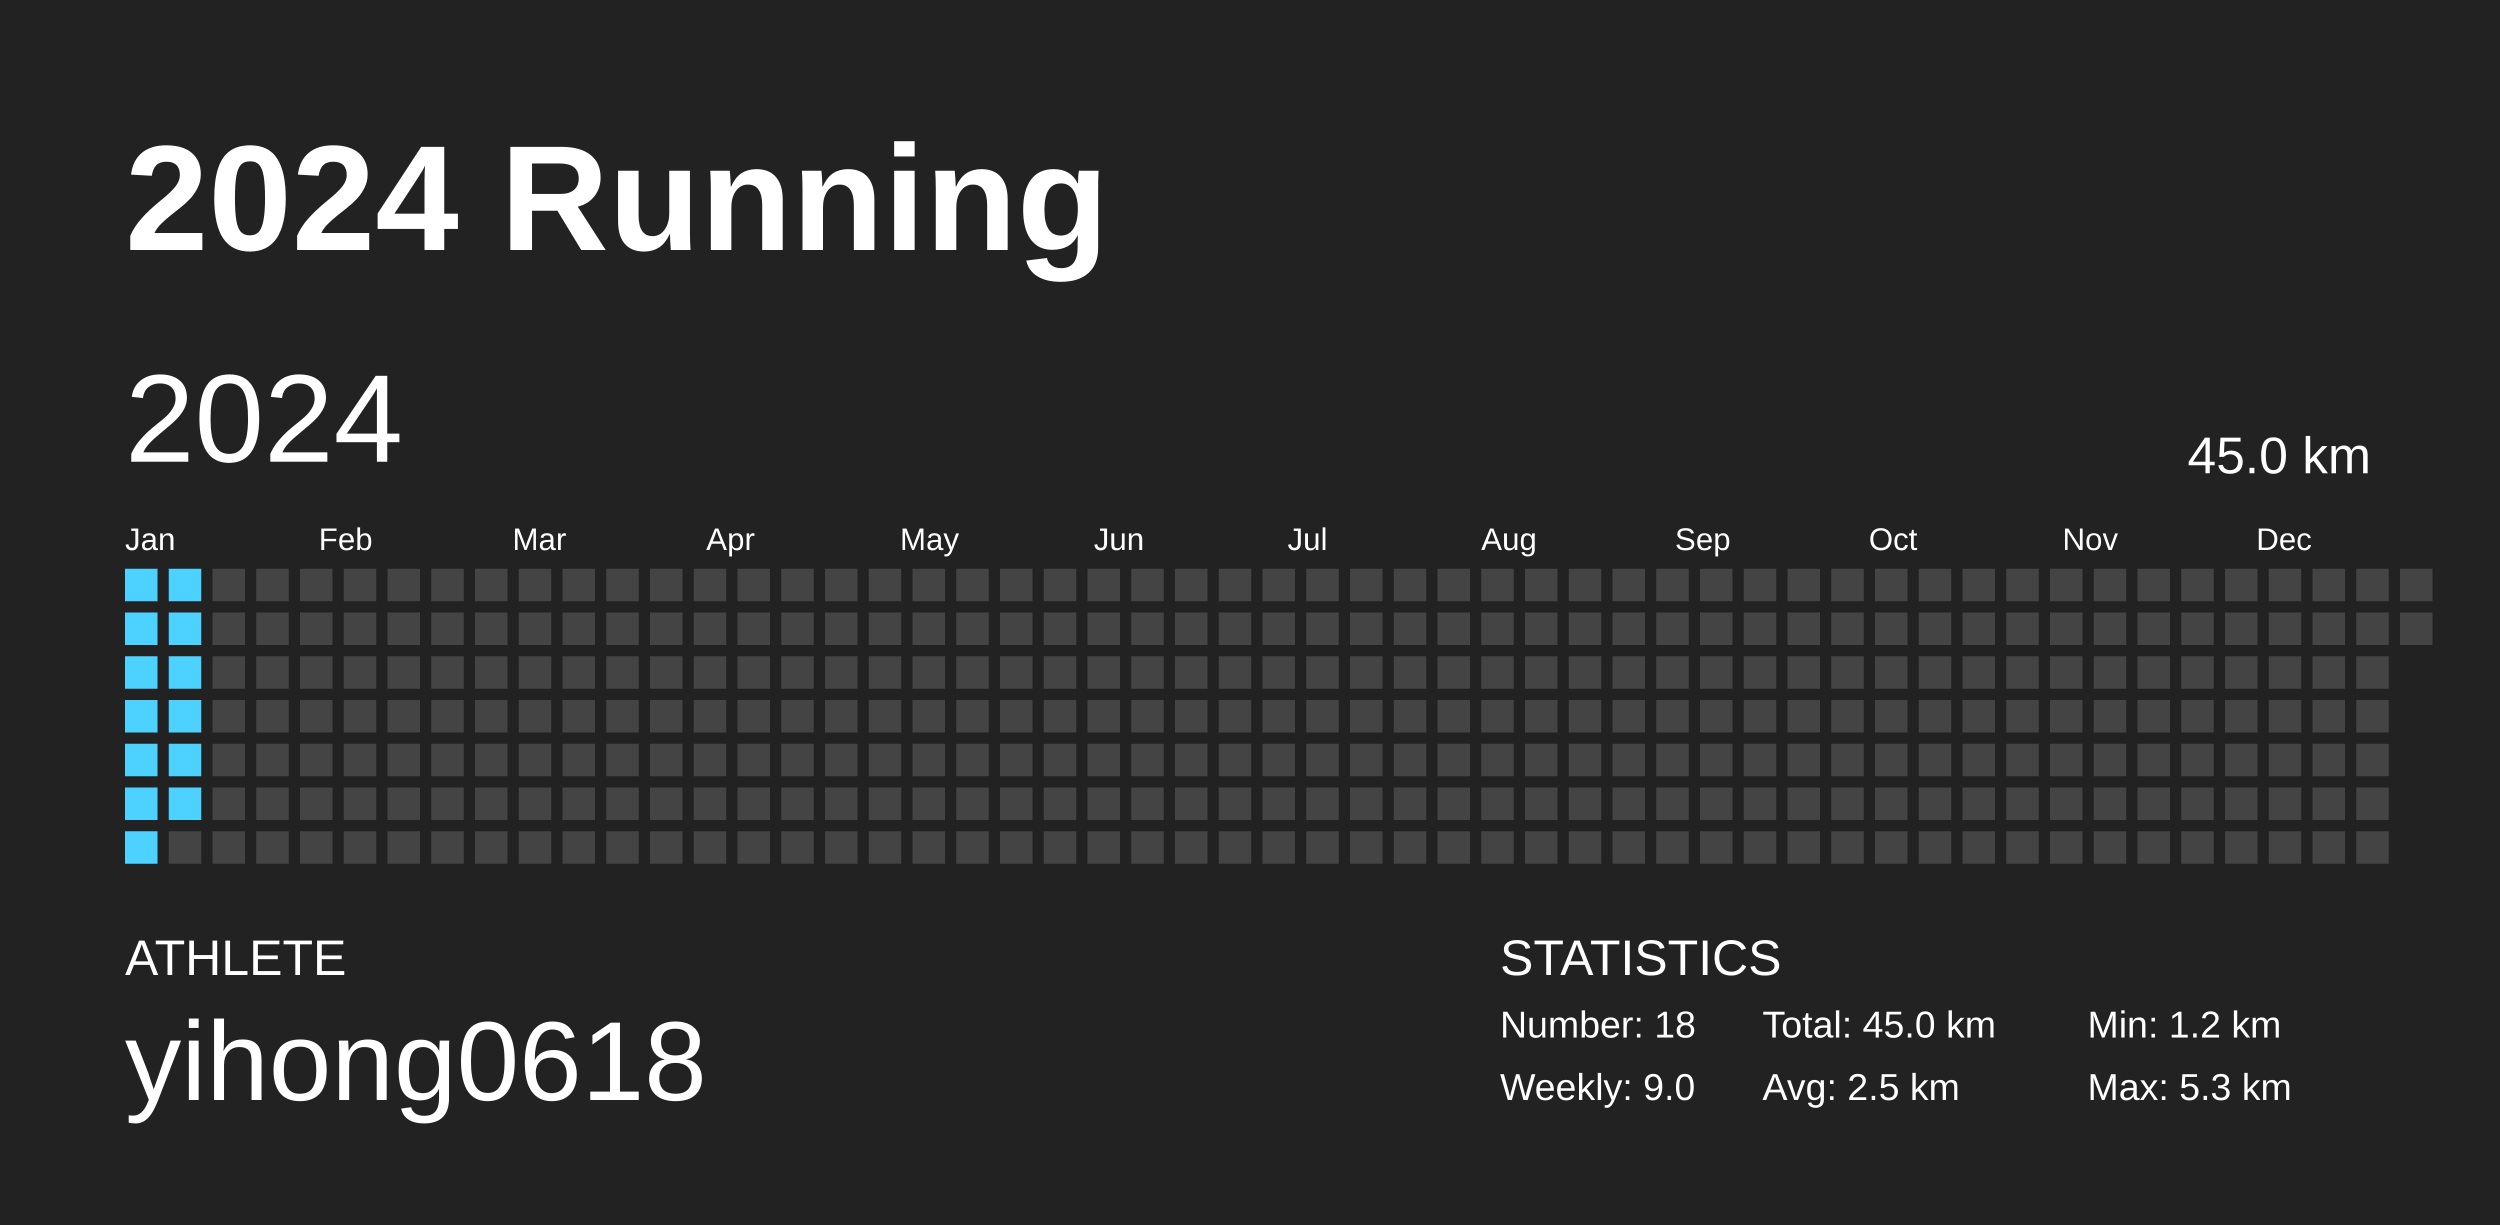
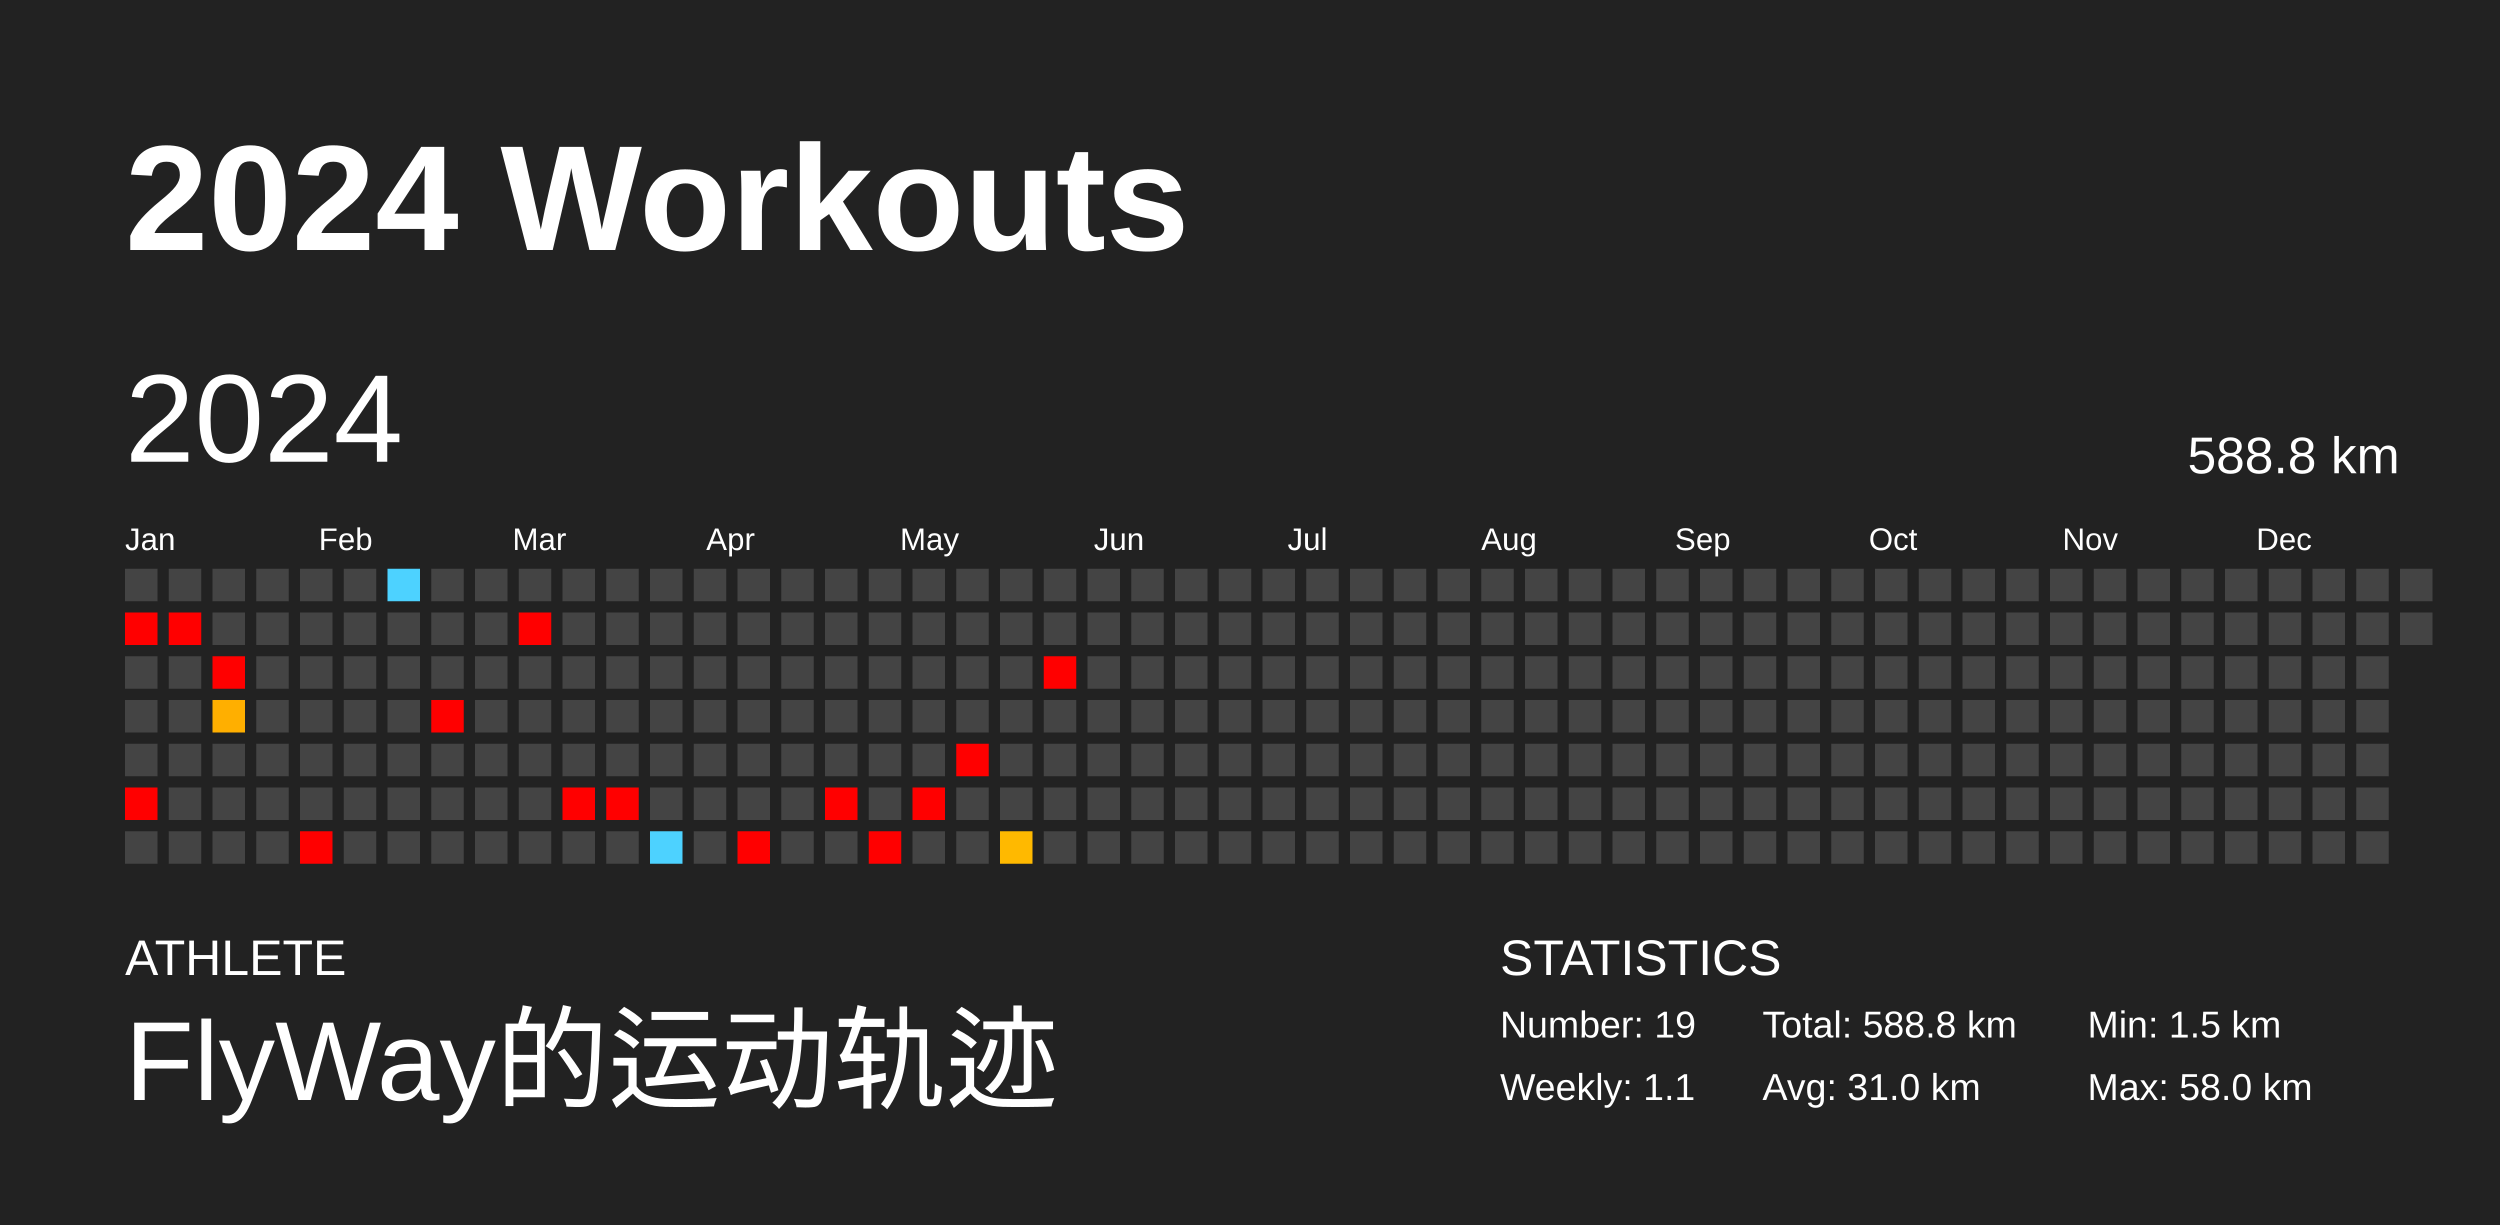
<svg xmlns="http://www.w3.org/2000/svg" baseProfile="full" height="98mm" version="1.1" viewBox="0,0,200,98" width="200mm">
  <defs />
  <rect fill="#222222" height="98" width="200" x="0" y="0" />
-   <text fill="#FFFFFF" style="font-size:12px; font-family:Arial; font-weight:bold;" x="10" y="20">2024 Running</text>
+   <text fill="#FFFFFF" style="font-size:12px; font-family:Arial; font-weight:bold;" x="10" y="20">2024 Workouts</text>
  <text fill="#FFFFFF" style="font-size:4px; font-family:Arial" x="10" y="78">ATHLETE</text>
-   <text fill="#FFFFFF" style="font-size:9px; font-family:Arial" x="10" y="88">yihong0618</text>
+   <text fill="#FFFFFF" style="font-size:9px; font-family:Arial" x="10" y="88">FlyWay的运动轨迹</text>
  <text fill="#FFFFFF" style="font-size:4px; font-family:Arial" x="120" y="78">STATISTICS</text>
-   <text fill="#FFFFFF" style="font-size:3px; font-family:Arial" x="120" y="83">Number: 18</text>
-   <text fill="#FFFFFF" style="font-size:3px; font-family:Arial" x="120" y="88">Weekly: 9.0</text>
-   <text fill="#FFFFFF" style="font-size:3px; font-family:Arial" x="141" y="83">Total: 45.0 km</text>
-   <text fill="#FFFFFF" style="font-size:3px; font-family:Arial" x="141" y="88">Avg: 2.5 km</text>
-   <text fill="#FFFFFF" style="font-size:3px; font-family:Arial" x="167" y="83">Min: 1.2 km</text>
-   <text fill="#FFFFFF" style="font-size:3px; font-family:Arial" x="167" y="88">Max: 5.3 km</text>
+   <text fill="#FFFFFF" style="font-size:3px; font-family:Arial" x="120" y="83">Number: 19</text>
+   <text fill="#FFFFFF" style="font-size:3px; font-family:Arial" x="120" y="88">Weekly: 1.1</text>
+   <text fill="#FFFFFF" style="font-size:3px; font-family:Arial" x="141" y="83">Total: 588.8 km</text>
+   <text fill="#FFFFFF" style="font-size:3px; font-family:Arial" x="141" y="88">Avg: 31.0 km</text>
+   <text fill="#FFFFFF" style="font-size:3px; font-family:Arial" x="167" y="83">Min: 1.5 km</text>
+   <text fill="#FFFFFF" style="font-size:3px; font-family:Arial" x="167" y="88">Max: 58.0 km</text>
  <text dominant-baseline="hanging" fill="#FFFFFF" style="font-size:10.0px; font-family:Arial;" x="10" y="30">2024</text>
-   <text dominant-baseline="hanging" fill="#FFFFFF" style="font-size:4.125px; font-family:Arial;" x="175" y="35">45.0 km</text>
+   <text dominant-baseline="hanging" fill="#FFFFFF" style="font-size:4.125px; font-family:Arial;" x="175" y="35">588.8 km</text>
  <text fill="#FFFFFF" style="font-size:2.5px; font-family:Arial" x="10.0" y="44">Jan</text>
  <text fill="#FFFFFF" style="font-size:2.5px; font-family:Arial" x="25.5" y="44">Feb</text>
  <text fill="#FFFFFF" style="font-size:2.5px; font-family:Arial" x="41.0" y="44">Mar</text>
  <text fill="#FFFFFF" style="font-size:2.5px; font-family:Arial" x="56.5" y="44">Apr</text>
  <text fill="#FFFFFF" style="font-size:2.5px; font-family:Arial" x="72.0" y="44">May</text>
  <text fill="#FFFFFF" style="font-size:2.5px; font-family:Arial" x="87.5" y="44">Jun</text>
  <text fill="#FFFFFF" style="font-size:2.5px; font-family:Arial" x="103.0" y="44">Jul</text>
  <text fill="#FFFFFF" style="font-size:2.5px; font-family:Arial" x="118.5" y="44">Aug</text>
  <text fill="#FFFFFF" style="font-size:2.5px; font-family:Arial" x="134.0" y="44">Sep</text>
  <text fill="#FFFFFF" style="font-size:2.5px; font-family:Arial" x="149.5" y="44">Oct</text>
  <text fill="#FFFFFF" style="font-size:2.5px; font-family:Arial" x="165.0" y="44">Nov</text>
  <text fill="#FFFFFF" style="font-size:2.5px; font-family:Arial" x="180.5" y="44">Dec</text>
-   <rect fill="#4dd2ff" height="2.6" width="2.6" x="10.0" y="45.5" />
-   <rect fill="#4dd2ff" height="2.6" width="2.6" x="10.0" y="49.0" />
-   <rect fill="#4dd2ff" height="2.6" width="2.6" x="10.0" y="52.5" />
-   <rect fill="#4dd2ff" height="2.6" width="2.6" x="10.0" y="56.0" />
-   <rect fill="#4dd2ff" height="2.6" width="2.6" x="10.0" y="59.5" />
-   <rect fill="#4dd2ff" height="2.6" width="2.6" x="10.0" y="63.0" />
-   <rect fill="#4dd2ff" height="2.6" width="2.6" x="10.0" y="66.5" />
-   <rect fill="#4dd2ff" height="2.6" width="2.6" x="13.5" y="45.5" />
-   <rect fill="#4dd2ff" height="2.6" width="2.6" x="13.5" y="49.0" />
-   <rect fill="#4dd2ff" height="2.6" width="2.6" x="13.5" y="52.5" />
-   <rect fill="#4dd2ff" height="2.6" width="2.6" x="13.5" y="56.0" />
-   <rect fill="#4dd2ff" height="2.6" width="2.6" x="13.5" y="59.5" />
-   <rect fill="#4dd2ff" height="2.6" width="2.6" x="13.5" y="63.0" />
+   <rect fill="#444444" height="2.6" width="2.6" x="10.0" y="45.5" />
+   <rect fill="red" height="2.6" width="2.6" x="10.0" y="49.0" />
+   <rect fill="#444444" height="2.6" width="2.6" x="10.0" y="52.5" />
+   <rect fill="#444444" height="2.6" width="2.6" x="10.0" y="56.0" />
+   <rect fill="#444444" height="2.6" width="2.6" x="10.0" y="59.5" />
+   <rect fill="red" height="2.6" width="2.6" x="10.0" y="63.0" />
+   <rect fill="#444444" height="2.6" width="2.6" x="10.0" y="66.5" />
+   <rect fill="#444444" height="2.6" width="2.6" x="13.5" y="45.5" />
+   <rect fill="red" height="2.6" width="2.6" x="13.5" y="49.0" />
+   <rect fill="#444444" height="2.6" width="2.6" x="13.5" y="52.5" />
+   <rect fill="#444444" height="2.6" width="2.6" x="13.5" y="56.0" />
+   <rect fill="#444444" height="2.6" width="2.6" x="13.5" y="59.5" />
+   <rect fill="#444444" height="2.6" width="2.6" x="13.5" y="63.0" />
  <rect fill="#444444" height="2.6" width="2.6" x="13.5" y="66.5" />
  <rect fill="#444444" height="2.6" width="2.6" x="17.0" y="45.5" />
  <rect fill="#444444" height="2.6" width="2.6" x="17.0" y="49.0" />
-   <rect fill="#444444" height="2.6" width="2.6" x="17.0" y="52.5" />
-   <rect fill="#444444" height="2.6" width="2.6" x="17.0" y="56.0" />
+   <rect fill="red" height="2.6" width="2.6" x="17.0" y="52.5" />
+   <rect fill="#ffaf00" height="2.6" width="2.6" x="17.0" y="56.0" />
  <rect fill="#444444" height="2.6" width="2.6" x="17.0" y="59.5" />
  <rect fill="#444444" height="2.6" width="2.6" x="17.0" y="63.0" />
  <rect fill="#444444" height="2.6" width="2.6" x="17.0" y="66.5" />
  <rect fill="#444444" height="2.6" width="2.6" x="20.5" y="45.5" />
  <rect fill="#444444" height="2.6" width="2.6" x="20.5" y="49.0" />
  <rect fill="#444444" height="2.6" width="2.6" x="20.5" y="52.5" />
  <rect fill="#444444" height="2.6" width="2.6" x="20.5" y="56.0" />
  <rect fill="#444444" height="2.6" width="2.6" x="20.5" y="59.5" />
  <rect fill="#444444" height="2.6" width="2.6" x="20.5" y="63.0" />
  <rect fill="#444444" height="2.6" width="2.6" x="20.5" y="66.5" />
  <rect fill="#444444" height="2.6" width="2.6" x="24.0" y="45.5" />
  <rect fill="#444444" height="2.6" width="2.6" x="24.0" y="49.0" />
  <rect fill="#444444" height="2.6" width="2.6" x="24.0" y="52.5" />
  <rect fill="#444444" height="2.6" width="2.6" x="24.0" y="56.0" />
  <rect fill="#444444" height="2.6" width="2.6" x="24.0" y="59.5" />
  <rect fill="#444444" height="2.6" width="2.6" x="24.0" y="63.0" />
-   <rect fill="#444444" height="2.6" width="2.6" x="24.0" y="66.5" />
+   <rect fill="red" height="2.6" width="2.6" x="24.0" y="66.5" />
  <rect fill="#444444" height="2.6" width="2.6" x="27.5" y="45.5" />
  <rect fill="#444444" height="2.6" width="2.6" x="27.5" y="49.0" />
  <rect fill="#444444" height="2.6" width="2.6" x="27.5" y="52.5" />
  <rect fill="#444444" height="2.6" width="2.6" x="27.5" y="56.0" />
  <rect fill="#444444" height="2.6" width="2.6" x="27.5" y="59.5" />
  <rect fill="#444444" height="2.6" width="2.6" x="27.5" y="63.0" />
  <rect fill="#444444" height="2.6" width="2.6" x="27.5" y="66.5" />
-   <rect fill="#444444" height="2.6" width="2.6" x="31.0" y="45.5" />
+   <rect fill="#4dd2ff" height="2.6" width="2.6" x="31.0" y="45.5" />
  <rect fill="#444444" height="2.6" width="2.6" x="31.0" y="49.0" />
  <rect fill="#444444" height="2.6" width="2.6" x="31.0" y="52.5" />
  <rect fill="#444444" height="2.6" width="2.6" x="31.0" y="56.0" />
  <rect fill="#444444" height="2.6" width="2.6" x="31.0" y="59.5" />
  <rect fill="#444444" height="2.6" width="2.6" x="31.0" y="63.0" />
  <rect fill="#444444" height="2.6" width="2.6" x="31.0" y="66.5" />
  <rect fill="#444444" height="2.6" width="2.6" x="34.5" y="45.5" />
  <rect fill="#444444" height="2.6" width="2.6" x="34.5" y="49.0" />
  <rect fill="#444444" height="2.6" width="2.6" x="34.5" y="52.5" />
-   <rect fill="#444444" height="2.6" width="2.6" x="34.5" y="56.0" />
+   <rect fill="red" height="2.6" width="2.6" x="34.5" y="56.0" />
  <rect fill="#444444" height="2.6" width="2.6" x="34.5" y="59.5" />
  <rect fill="#444444" height="2.6" width="2.6" x="34.5" y="63.0" />
  <rect fill="#444444" height="2.6" width="2.6" x="34.5" y="66.5" />
  <rect fill="#444444" height="2.6" width="2.6" x="38.0" y="45.5" />
  <rect fill="#444444" height="2.6" width="2.6" x="38.0" y="49.0" />
  <rect fill="#444444" height="2.6" width="2.6" x="38.0" y="52.5" />
  <rect fill="#444444" height="2.6" width="2.6" x="38.0" y="56.0" />
  <rect fill="#444444" height="2.6" width="2.6" x="38.0" y="59.5" />
  <rect fill="#444444" height="2.6" width="2.6" x="38.0" y="63.0" />
  <rect fill="#444444" height="2.6" width="2.6" x="38.0" y="66.5" />
  <rect fill="#444444" height="2.6" width="2.6" x="41.5" y="45.5" />
-   <rect fill="#444444" height="2.6" width="2.6" x="41.5" y="49.0" />
+   <rect fill="red" height="2.6" width="2.6" x="41.5" y="49.0" />
  <rect fill="#444444" height="2.6" width="2.6" x="41.5" y="52.5" />
  <rect fill="#444444" height="2.6" width="2.6" x="41.5" y="56.0" />
  <rect fill="#444444" height="2.6" width="2.6" x="41.5" y="59.5" />
  <rect fill="#444444" height="2.6" width="2.6" x="41.5" y="63.0" />
  <rect fill="#444444" height="2.6" width="2.6" x="41.5" y="66.5" />
  <rect fill="#444444" height="2.6" width="2.6" x="45.0" y="45.5" />
  <rect fill="#444444" height="2.6" width="2.6" x="45.0" y="49.0" />
  <rect fill="#444444" height="2.6" width="2.6" x="45.0" y="52.5" />
  <rect fill="#444444" height="2.6" width="2.6" x="45.0" y="56.0" />
  <rect fill="#444444" height="2.6" width="2.6" x="45.0" y="59.5" />
-   <rect fill="#444444" height="2.6" width="2.6" x="45.0" y="63.0" />
+   <rect fill="red" height="2.6" width="2.6" x="45.0" y="63.0" />
  <rect fill="#444444" height="2.6" width="2.6" x="45.0" y="66.5" />
  <rect fill="#444444" height="2.6" width="2.6" x="48.5" y="45.5" />
  <rect fill="#444444" height="2.6" width="2.6" x="48.5" y="49.0" />
  <rect fill="#444444" height="2.6" width="2.6" x="48.5" y="52.5" />
  <rect fill="#444444" height="2.6" width="2.6" x="48.5" y="56.0" />
  <rect fill="#444444" height="2.6" width="2.6" x="48.5" y="59.5" />
-   <rect fill="#444444" height="2.6" width="2.6" x="48.5" y="63.0" />
+   <rect fill="red" height="2.6" width="2.6" x="48.5" y="63.0" />
  <rect fill="#444444" height="2.6" width="2.6" x="48.5" y="66.5" />
  <rect fill="#444444" height="2.6" width="2.6" x="52.0" y="45.5" />
  <rect fill="#444444" height="2.6" width="2.6" x="52.0" y="49.0" />
  <rect fill="#444444" height="2.6" width="2.6" x="52.0" y="52.5" />
  <rect fill="#444444" height="2.6" width="2.6" x="52.0" y="56.0" />
  <rect fill="#444444" height="2.6" width="2.6" x="52.0" y="59.5" />
  <rect fill="#444444" height="2.6" width="2.6" x="52.0" y="63.0" />
-   <rect fill="#444444" height="2.6" width="2.6" x="52.0" y="66.5" />
+   <rect fill="#4dd2ff" height="2.6" width="2.6" x="52.0" y="66.5" />
  <rect fill="#444444" height="2.6" width="2.6" x="55.5" y="45.5" />
  <rect fill="#444444" height="2.6" width="2.6" x="55.5" y="49.0" />
  <rect fill="#444444" height="2.6" width="2.6" x="55.5" y="52.5" />
  <rect fill="#444444" height="2.6" width="2.6" x="55.5" y="56.0" />
  <rect fill="#444444" height="2.6" width="2.6" x="55.5" y="59.5" />
  <rect fill="#444444" height="2.6" width="2.6" x="55.5" y="63.0" />
  <rect fill="#444444" height="2.6" width="2.6" x="55.5" y="66.5" />
  <rect fill="#444444" height="2.6" width="2.6" x="59.0" y="45.5" />
  <rect fill="#444444" height="2.6" width="2.6" x="59.0" y="49.0" />
  <rect fill="#444444" height="2.6" width="2.6" x="59.0" y="52.5" />
  <rect fill="#444444" height="2.6" width="2.6" x="59.0" y="56.0" />
  <rect fill="#444444" height="2.6" width="2.6" x="59.0" y="59.5" />
  <rect fill="#444444" height="2.6" width="2.6" x="59.0" y="63.0" />
-   <rect fill="#444444" height="2.6" width="2.6" x="59.0" y="66.5" />
+   <rect fill="red" height="2.6" width="2.6" x="59.0" y="66.5" />
  <rect fill="#444444" height="2.6" width="2.6" x="62.5" y="45.5" />
  <rect fill="#444444" height="2.6" width="2.6" x="62.5" y="49.0" />
  <rect fill="#444444" height="2.6" width="2.6" x="62.5" y="52.5" />
  <rect fill="#444444" height="2.6" width="2.6" x="62.5" y="56.0" />
  <rect fill="#444444" height="2.6" width="2.6" x="62.5" y="59.5" />
  <rect fill="#444444" height="2.6" width="2.6" x="62.5" y="63.0" />
  <rect fill="#444444" height="2.6" width="2.6" x="62.5" y="66.5" />
  <rect fill="#444444" height="2.6" width="2.6" x="66.0" y="45.5" />
  <rect fill="#444444" height="2.6" width="2.6" x="66.0" y="49.0" />
  <rect fill="#444444" height="2.6" width="2.6" x="66.0" y="52.5" />
  <rect fill="#444444" height="2.6" width="2.6" x="66.0" y="56.0" />
  <rect fill="#444444" height="2.6" width="2.6" x="66.0" y="59.5" />
-   <rect fill="#444444" height="2.6" width="2.6" x="66.0" y="63.0" />
+   <rect fill="red" height="2.6" width="2.6" x="66.0" y="63.0" />
  <rect fill="#444444" height="2.6" width="2.6" x="66.0" y="66.5" />
  <rect fill="#444444" height="2.6" width="2.6" x="69.5" y="45.5" />
  <rect fill="#444444" height="2.6" width="2.6" x="69.5" y="49.0" />
  <rect fill="#444444" height="2.6" width="2.6" x="69.5" y="52.5" />
  <rect fill="#444444" height="2.6" width="2.6" x="69.5" y="56.0" />
  <rect fill="#444444" height="2.6" width="2.6" x="69.5" y="59.5" />
  <rect fill="#444444" height="2.6" width="2.6" x="69.5" y="63.0" />
-   <rect fill="#444444" height="2.6" width="2.6" x="69.5" y="66.5" />
+   <rect fill="red" height="2.6" width="2.6" x="69.5" y="66.5" />
  <rect fill="#444444" height="2.6" width="2.6" x="73.0" y="45.5" />
  <rect fill="#444444" height="2.6" width="2.6" x="73.0" y="49.0" />
  <rect fill="#444444" height="2.6" width="2.6" x="73.0" y="52.5" />
  <rect fill="#444444" height="2.6" width="2.6" x="73.0" y="56.0" />
  <rect fill="#444444" height="2.6" width="2.6" x="73.0" y="59.5" />
-   <rect fill="#444444" height="2.6" width="2.6" x="73.0" y="63.0" />
+   <rect fill="red" height="2.6" width="2.6" x="73.0" y="63.0" />
  <rect fill="#444444" height="2.6" width="2.6" x="73.0" y="66.5" />
  <rect fill="#444444" height="2.6" width="2.6" x="76.5" y="45.5" />
  <rect fill="#444444" height="2.6" width="2.6" x="76.5" y="49.0" />
  <rect fill="#444444" height="2.6" width="2.6" x="76.5" y="52.5" />
  <rect fill="#444444" height="2.6" width="2.6" x="76.5" y="56.0" />
-   <rect fill="#444444" height="2.6" width="2.6" x="76.5" y="59.5" />
+   <rect fill="red" height="2.6" width="2.6" x="76.5" y="59.5" />
  <rect fill="#444444" height="2.6" width="2.6" x="76.5" y="63.0" />
  <rect fill="#444444" height="2.6" width="2.6" x="76.5" y="66.5" />
  <rect fill="#444444" height="2.6" width="2.6" x="80.0" y="45.5" />
  <rect fill="#444444" height="2.6" width="2.6" x="80.0" y="49.0" />
  <rect fill="#444444" height="2.6" width="2.6" x="80.0" y="52.5" />
  <rect fill="#444444" height="2.6" width="2.6" x="80.0" y="56.0" />
  <rect fill="#444444" height="2.6" width="2.6" x="80.0" y="59.5" />
  <rect fill="#444444" height="2.6" width="2.6" x="80.0" y="63.0" />
-   <rect fill="#444444" height="2.6" width="2.6" x="80.0" y="66.5" />
+   <rect fill="#ffb900" height="2.6" width="2.6" x="80.0" y="66.5" />
  <rect fill="#444444" height="2.6" width="2.6" x="83.5" y="45.5" />
  <rect fill="#444444" height="2.6" width="2.6" x="83.5" y="49.0" />
-   <rect fill="#444444" height="2.6" width="2.6" x="83.5" y="52.5" />
+   <rect fill="red" height="2.6" width="2.6" x="83.5" y="52.5" />
  <rect fill="#444444" height="2.6" width="2.6" x="83.5" y="56.0" />
  <rect fill="#444444" height="2.6" width="2.6" x="83.5" y="59.5" />
  <rect fill="#444444" height="2.6" width="2.6" x="83.5" y="63.0" />
  <rect fill="#444444" height="2.6" width="2.6" x="83.5" y="66.5" />
  <rect fill="#444444" height="2.6" width="2.6" x="87.0" y="45.5" />
  <rect fill="#444444" height="2.6" width="2.6" x="87.0" y="49.0" />
  <rect fill="#444444" height="2.6" width="2.6" x="87.0" y="52.5" />
  <rect fill="#444444" height="2.6" width="2.6" x="87.0" y="56.0" />
  <rect fill="#444444" height="2.6" width="2.6" x="87.0" y="59.5" />
  <rect fill="#444444" height="2.6" width="2.6" x="87.0" y="63.0" />
  <rect fill="#444444" height="2.6" width="2.6" x="87.0" y="66.5" />
  <rect fill="#444444" height="2.6" width="2.6" x="90.5" y="45.5" />
  <rect fill="#444444" height="2.6" width="2.6" x="90.5" y="49.0" />
  <rect fill="#444444" height="2.6" width="2.6" x="90.5" y="52.5" />
  <rect fill="#444444" height="2.6" width="2.6" x="90.5" y="56.0" />
  <rect fill="#444444" height="2.6" width="2.6" x="90.5" y="59.5" />
  <rect fill="#444444" height="2.6" width="2.6" x="90.5" y="63.0" />
  <rect fill="#444444" height="2.6" width="2.6" x="90.5" y="66.5" />
  <rect fill="#444444" height="2.6" width="2.6" x="94.0" y="45.5" />
  <rect fill="#444444" height="2.6" width="2.6" x="94.0" y="49.0" />
  <rect fill="#444444" height="2.6" width="2.6" x="94.0" y="52.5" />
  <rect fill="#444444" height="2.6" width="2.6" x="94.0" y="56.0" />
  <rect fill="#444444" height="2.6" width="2.6" x="94.0" y="59.5" />
  <rect fill="#444444" height="2.6" width="2.6" x="94.0" y="63.0" />
  <rect fill="#444444" height="2.6" width="2.6" x="94.0" y="66.5" />
  <rect fill="#444444" height="2.6" width="2.6" x="97.5" y="45.5" />
  <rect fill="#444444" height="2.6" width="2.6" x="97.5" y="49.0" />
  <rect fill="#444444" height="2.6" width="2.6" x="97.5" y="52.5" />
  <rect fill="#444444" height="2.6" width="2.6" x="97.5" y="56.0" />
  <rect fill="#444444" height="2.6" width="2.6" x="97.5" y="59.5" />
  <rect fill="#444444" height="2.6" width="2.6" x="97.5" y="63.0" />
  <rect fill="#444444" height="2.6" width="2.6" x="97.5" y="66.5" />
  <rect fill="#444444" height="2.6" width="2.6" x="101.0" y="45.5" />
  <rect fill="#444444" height="2.6" width="2.6" x="101.0" y="49.0" />
  <rect fill="#444444" height="2.6" width="2.6" x="101.0" y="52.5" />
  <rect fill="#444444" height="2.6" width="2.6" x="101.0" y="56.0" />
  <rect fill="#444444" height="2.6" width="2.6" x="101.0" y="59.5" />
  <rect fill="#444444" height="2.6" width="2.6" x="101.0" y="63.0" />
  <rect fill="#444444" height="2.6" width="2.6" x="101.0" y="66.5" />
  <rect fill="#444444" height="2.6" width="2.6" x="104.5" y="45.5" />
  <rect fill="#444444" height="2.6" width="2.6" x="104.5" y="49.0" />
  <rect fill="#444444" height="2.6" width="2.6" x="104.5" y="52.5" />
  <rect fill="#444444" height="2.6" width="2.6" x="104.5" y="56.0" />
  <rect fill="#444444" height="2.6" width="2.6" x="104.5" y="59.5" />
  <rect fill="#444444" height="2.6" width="2.6" x="104.5" y="63.0" />
  <rect fill="#444444" height="2.6" width="2.6" x="104.5" y="66.5" />
  <rect fill="#444444" height="2.6" width="2.6" x="108.0" y="45.5" />
  <rect fill="#444444" height="2.6" width="2.6" x="108.0" y="49.0" />
  <rect fill="#444444" height="2.6" width="2.6" x="108.0" y="52.5" />
  <rect fill="#444444" height="2.6" width="2.6" x="108.0" y="56.0" />
  <rect fill="#444444" height="2.6" width="2.6" x="108.0" y="59.5" />
  <rect fill="#444444" height="2.6" width="2.6" x="108.0" y="63.0" />
  <rect fill="#444444" height="2.6" width="2.6" x="108.0" y="66.5" />
  <rect fill="#444444" height="2.6" width="2.6" x="111.5" y="45.5" />
  <rect fill="#444444" height="2.6" width="2.6" x="111.5" y="49.0" />
  <rect fill="#444444" height="2.6" width="2.6" x="111.5" y="52.5" />
  <rect fill="#444444" height="2.6" width="2.6" x="111.5" y="56.0" />
  <rect fill="#444444" height="2.6" width="2.6" x="111.5" y="59.5" />
  <rect fill="#444444" height="2.6" width="2.6" x="111.5" y="63.0" />
  <rect fill="#444444" height="2.6" width="2.6" x="111.5" y="66.5" />
  <rect fill="#444444" height="2.6" width="2.6" x="115.0" y="45.5" />
  <rect fill="#444444" height="2.6" width="2.6" x="115.0" y="49.0" />
  <rect fill="#444444" height="2.6" width="2.6" x="115.0" y="52.5" />
  <rect fill="#444444" height="2.6" width="2.6" x="115.0" y="56.0" />
  <rect fill="#444444" height="2.6" width="2.6" x="115.0" y="59.5" />
  <rect fill="#444444" height="2.6" width="2.6" x="115.0" y="63.0" />
  <rect fill="#444444" height="2.6" width="2.6" x="115.0" y="66.5" />
  <rect fill="#444444" height="2.6" width="2.6" x="118.5" y="45.5" />
  <rect fill="#444444" height="2.6" width="2.6" x="118.5" y="49.0" />
  <rect fill="#444444" height="2.6" width="2.6" x="118.5" y="52.5" />
  <rect fill="#444444" height="2.6" width="2.6" x="118.5" y="56.0" />
  <rect fill="#444444" height="2.6" width="2.6" x="118.5" y="59.5" />
  <rect fill="#444444" height="2.6" width="2.6" x="118.5" y="63.0" />
  <rect fill="#444444" height="2.6" width="2.6" x="118.5" y="66.5" />
  <rect fill="#444444" height="2.6" width="2.6" x="122.0" y="45.5" />
  <rect fill="#444444" height="2.6" width="2.6" x="122.0" y="49.0" />
  <rect fill="#444444" height="2.6" width="2.6" x="122.0" y="52.5" />
  <rect fill="#444444" height="2.6" width="2.6" x="122.0" y="56.0" />
  <rect fill="#444444" height="2.6" width="2.6" x="122.0" y="59.5" />
  <rect fill="#444444" height="2.6" width="2.6" x="122.0" y="63.0" />
  <rect fill="#444444" height="2.6" width="2.6" x="122.0" y="66.5" />
  <rect fill="#444444" height="2.6" width="2.6" x="125.5" y="45.5" />
  <rect fill="#444444" height="2.6" width="2.6" x="125.5" y="49.0" />
  <rect fill="#444444" height="2.6" width="2.6" x="125.5" y="52.5" />
  <rect fill="#444444" height="2.6" width="2.6" x="125.5" y="56.0" />
  <rect fill="#444444" height="2.6" width="2.6" x="125.5" y="59.5" />
  <rect fill="#444444" height="2.6" width="2.6" x="125.5" y="63.0" />
  <rect fill="#444444" height="2.6" width="2.6" x="125.5" y="66.5" />
  <rect fill="#444444" height="2.6" width="2.6" x="129.0" y="45.5" />
  <rect fill="#444444" height="2.6" width="2.6" x="129.0" y="49.0" />
  <rect fill="#444444" height="2.6" width="2.6" x="129.0" y="52.5" />
  <rect fill="#444444" height="2.6" width="2.6" x="129.0" y="56.0" />
  <rect fill="#444444" height="2.6" width="2.6" x="129.0" y="59.5" />
  <rect fill="#444444" height="2.6" width="2.6" x="129.0" y="63.0" />
  <rect fill="#444444" height="2.6" width="2.6" x="129.0" y="66.5" />
  <rect fill="#444444" height="2.6" width="2.6" x="132.5" y="45.5" />
  <rect fill="#444444" height="2.6" width="2.6" x="132.5" y="49.0" />
  <rect fill="#444444" height="2.6" width="2.6" x="132.5" y="52.5" />
  <rect fill="#444444" height="2.6" width="2.6" x="132.5" y="56.0" />
  <rect fill="#444444" height="2.6" width="2.6" x="132.5" y="59.5" />
  <rect fill="#444444" height="2.6" width="2.6" x="132.5" y="63.0" />
  <rect fill="#444444" height="2.6" width="2.6" x="132.5" y="66.5" />
  <rect fill="#444444" height="2.6" width="2.6" x="136.0" y="45.5" />
  <rect fill="#444444" height="2.6" width="2.6" x="136.0" y="49.0" />
  <rect fill="#444444" height="2.6" width="2.6" x="136.0" y="52.5" />
  <rect fill="#444444" height="2.6" width="2.6" x="136.0" y="56.0" />
  <rect fill="#444444" height="2.6" width="2.6" x="136.0" y="59.5" />
  <rect fill="#444444" height="2.6" width="2.6" x="136.0" y="63.0" />
  <rect fill="#444444" height="2.6" width="2.6" x="136.0" y="66.5" />
  <rect fill="#444444" height="2.6" width="2.6" x="139.5" y="45.5" />
  <rect fill="#444444" height="2.6" width="2.6" x="139.5" y="49.0" />
  <rect fill="#444444" height="2.6" width="2.6" x="139.5" y="52.5" />
  <rect fill="#444444" height="2.6" width="2.6" x="139.5" y="56.0" />
  <rect fill="#444444" height="2.6" width="2.6" x="139.5" y="59.5" />
  <rect fill="#444444" height="2.6" width="2.6" x="139.5" y="63.0" />
  <rect fill="#444444" height="2.6" width="2.6" x="139.5" y="66.5" />
  <rect fill="#444444" height="2.6" width="2.6" x="143.0" y="45.5" />
  <rect fill="#444444" height="2.6" width="2.6" x="143.0" y="49.0" />
  <rect fill="#444444" height="2.6" width="2.6" x="143.0" y="52.5" />
  <rect fill="#444444" height="2.6" width="2.6" x="143.0" y="56.0" />
  <rect fill="#444444" height="2.6" width="2.6" x="143.0" y="59.5" />
  <rect fill="#444444" height="2.6" width="2.6" x="143.0" y="63.0" />
  <rect fill="#444444" height="2.6" width="2.6" x="143.0" y="66.5" />
  <rect fill="#444444" height="2.6" width="2.6" x="146.5" y="45.5" />
  <rect fill="#444444" height="2.6" width="2.6" x="146.5" y="49.0" />
  <rect fill="#444444" height="2.6" width="2.6" x="146.5" y="52.5" />
  <rect fill="#444444" height="2.6" width="2.6" x="146.5" y="56.0" />
  <rect fill="#444444" height="2.6" width="2.6" x="146.5" y="59.5" />
  <rect fill="#444444" height="2.6" width="2.6" x="146.5" y="63.0" />
  <rect fill="#444444" height="2.6" width="2.6" x="146.5" y="66.5" />
  <rect fill="#444444" height="2.6" width="2.6" x="150.0" y="45.5" />
  <rect fill="#444444" height="2.6" width="2.6" x="150.0" y="49.0" />
  <rect fill="#444444" height="2.6" width="2.6" x="150.0" y="52.5" />
  <rect fill="#444444" height="2.6" width="2.6" x="150.0" y="56.0" />
  <rect fill="#444444" height="2.6" width="2.6" x="150.0" y="59.5" />
  <rect fill="#444444" height="2.6" width="2.6" x="150.0" y="63.0" />
  <rect fill="#444444" height="2.6" width="2.6" x="150.0" y="66.5" />
  <rect fill="#444444" height="2.6" width="2.6" x="153.5" y="45.5" />
  <rect fill="#444444" height="2.6" width="2.6" x="153.5" y="49.0" />
  <rect fill="#444444" height="2.6" width="2.6" x="153.5" y="52.5" />
  <rect fill="#444444" height="2.6" width="2.6" x="153.5" y="56.0" />
  <rect fill="#444444" height="2.6" width="2.6" x="153.5" y="59.5" />
  <rect fill="#444444" height="2.6" width="2.6" x="153.5" y="63.0" />
  <rect fill="#444444" height="2.6" width="2.6" x="153.5" y="66.5" />
  <rect fill="#444444" height="2.6" width="2.6" x="157.0" y="45.5" />
  <rect fill="#444444" height="2.6" width="2.6" x="157.0" y="49.0" />
  <rect fill="#444444" height="2.6" width="2.6" x="157.0" y="52.5" />
  <rect fill="#444444" height="2.6" width="2.6" x="157.0" y="56.0" />
  <rect fill="#444444" height="2.6" width="2.6" x="157.0" y="59.5" />
  <rect fill="#444444" height="2.6" width="2.6" x="157.0" y="63.0" />
  <rect fill="#444444" height="2.6" width="2.6" x="157.0" y="66.5" />
  <rect fill="#444444" height="2.6" width="2.6" x="160.5" y="45.5" />
  <rect fill="#444444" height="2.6" width="2.6" x="160.5" y="49.0" />
  <rect fill="#444444" height="2.6" width="2.6" x="160.5" y="52.5" />
  <rect fill="#444444" height="2.6" width="2.6" x="160.5" y="56.0" />
  <rect fill="#444444" height="2.6" width="2.6" x="160.5" y="59.5" />
  <rect fill="#444444" height="2.6" width="2.6" x="160.5" y="63.0" />
  <rect fill="#444444" height="2.6" width="2.6" x="160.5" y="66.5" />
  <rect fill="#444444" height="2.6" width="2.6" x="164.0" y="45.5" />
  <rect fill="#444444" height="2.6" width="2.6" x="164.0" y="49.0" />
  <rect fill="#444444" height="2.6" width="2.6" x="164.0" y="52.5" />
  <rect fill="#444444" height="2.6" width="2.6" x="164.0" y="56.0" />
  <rect fill="#444444" height="2.6" width="2.6" x="164.0" y="59.5" />
  <rect fill="#444444" height="2.6" width="2.6" x="164.0" y="63.0" />
  <rect fill="#444444" height="2.6" width="2.6" x="164.0" y="66.5" />
  <rect fill="#444444" height="2.6" width="2.6" x="167.5" y="45.5" />
  <rect fill="#444444" height="2.6" width="2.6" x="167.5" y="49.0" />
  <rect fill="#444444" height="2.6" width="2.6" x="167.5" y="52.5" />
  <rect fill="#444444" height="2.6" width="2.6" x="167.5" y="56.0" />
  <rect fill="#444444" height="2.6" width="2.6" x="167.5" y="59.5" />
  <rect fill="#444444" height="2.6" width="2.6" x="167.5" y="63.0" />
  <rect fill="#444444" height="2.6" width="2.6" x="167.5" y="66.5" />
  <rect fill="#444444" height="2.6" width="2.6" x="171.0" y="45.5" />
  <rect fill="#444444" height="2.6" width="2.6" x="171.0" y="49.0" />
  <rect fill="#444444" height="2.6" width="2.6" x="171.0" y="52.5" />
  <rect fill="#444444" height="2.6" width="2.6" x="171.0" y="56.0" />
  <rect fill="#444444" height="2.6" width="2.6" x="171.0" y="59.5" />
  <rect fill="#444444" height="2.6" width="2.6" x="171.0" y="63.0" />
  <rect fill="#444444" height="2.6" width="2.6" x="171.0" y="66.5" />
  <rect fill="#444444" height="2.6" width="2.6" x="174.5" y="45.5" />
  <rect fill="#444444" height="2.6" width="2.6" x="174.5" y="49.0" />
  <rect fill="#444444" height="2.6" width="2.6" x="174.5" y="52.5" />
  <rect fill="#444444" height="2.6" width="2.6" x="174.5" y="56.0" />
  <rect fill="#444444" height="2.6" width="2.6" x="174.5" y="59.5" />
  <rect fill="#444444" height="2.6" width="2.6" x="174.5" y="63.0" />
  <rect fill="#444444" height="2.6" width="2.6" x="174.5" y="66.5" />
  <rect fill="#444444" height="2.6" width="2.6" x="178.0" y="45.5" />
  <rect fill="#444444" height="2.6" width="2.6" x="178.0" y="49.0" />
  <rect fill="#444444" height="2.6" width="2.6" x="178.0" y="52.5" />
  <rect fill="#444444" height="2.6" width="2.6" x="178.0" y="56.0" />
  <rect fill="#444444" height="2.6" width="2.6" x="178.0" y="59.5" />
  <rect fill="#444444" height="2.6" width="2.6" x="178.0" y="63.0" />
  <rect fill="#444444" height="2.6" width="2.6" x="178.0" y="66.5" />
  <rect fill="#444444" height="2.6" width="2.6" x="181.5" y="45.5" />
  <rect fill="#444444" height="2.6" width="2.6" x="181.5" y="49.0" />
  <rect fill="#444444" height="2.6" width="2.6" x="181.5" y="52.5" />
  <rect fill="#444444" height="2.6" width="2.6" x="181.5" y="56.0" />
  <rect fill="#444444" height="2.6" width="2.6" x="181.5" y="59.5" />
  <rect fill="#444444" height="2.6" width="2.6" x="181.5" y="63.0" />
  <rect fill="#444444" height="2.6" width="2.6" x="181.5" y="66.5" />
  <rect fill="#444444" height="2.6" width="2.6" x="185.0" y="45.5" />
  <rect fill="#444444" height="2.6" width="2.6" x="185.0" y="49.0" />
  <rect fill="#444444" height="2.6" width="2.6" x="185.0" y="52.5" />
  <rect fill="#444444" height="2.6" width="2.6" x="185.0" y="56.0" />
  <rect fill="#444444" height="2.6" width="2.6" x="185.0" y="59.5" />
  <rect fill="#444444" height="2.6" width="2.6" x="185.0" y="63.0" />
  <rect fill="#444444" height="2.6" width="2.6" x="185.0" y="66.5" />
  <rect fill="#444444" height="2.6" width="2.6" x="188.5" y="45.5" />
  <rect fill="#444444" height="2.6" width="2.6" x="188.5" y="49.0" />
  <rect fill="#444444" height="2.6" width="2.6" x="188.5" y="52.5" />
  <rect fill="#444444" height="2.6" width="2.6" x="188.5" y="56.0" />
  <rect fill="#444444" height="2.6" width="2.6" x="188.5" y="59.5" />
  <rect fill="#444444" height="2.6" width="2.6" x="188.5" y="63.0" />
  <rect fill="#444444" height="2.6" width="2.6" x="188.5" y="66.5" />
  <rect fill="#444444" height="2.6" width="2.6" x="192.0" y="45.5" />
  <rect fill="#444444" height="2.6" width="2.6" x="192.0" y="49.0" />
</svg>
